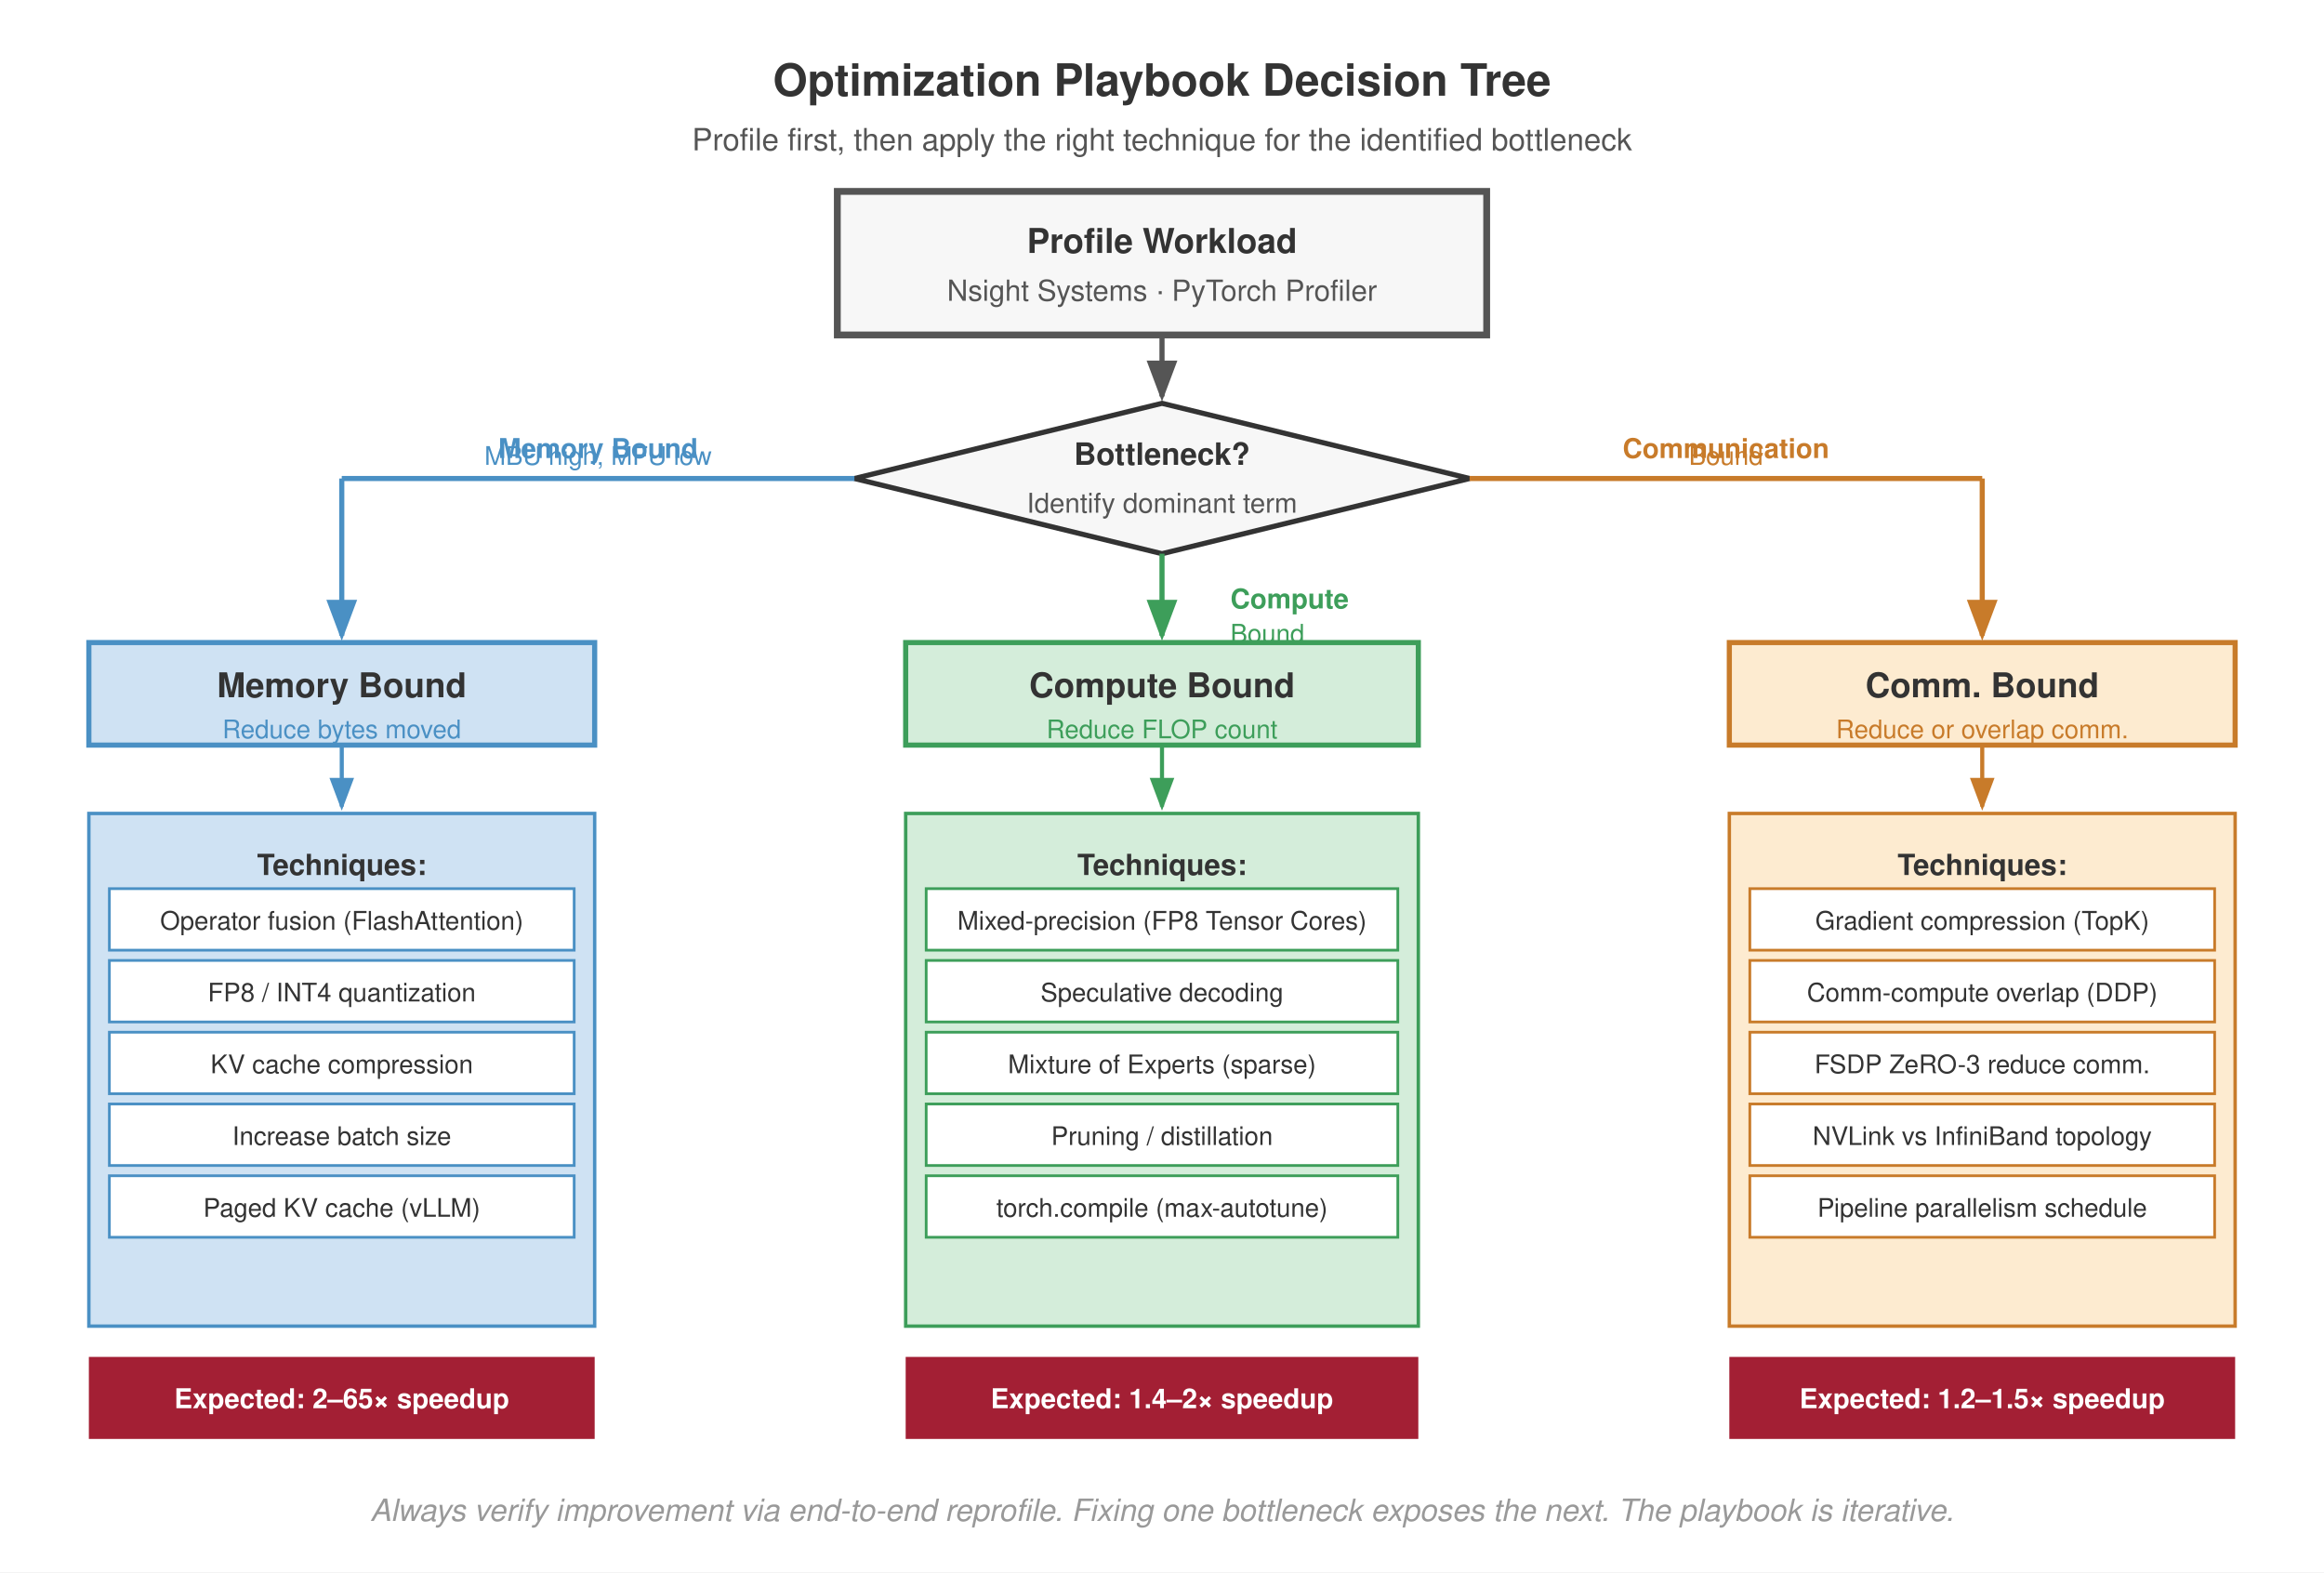
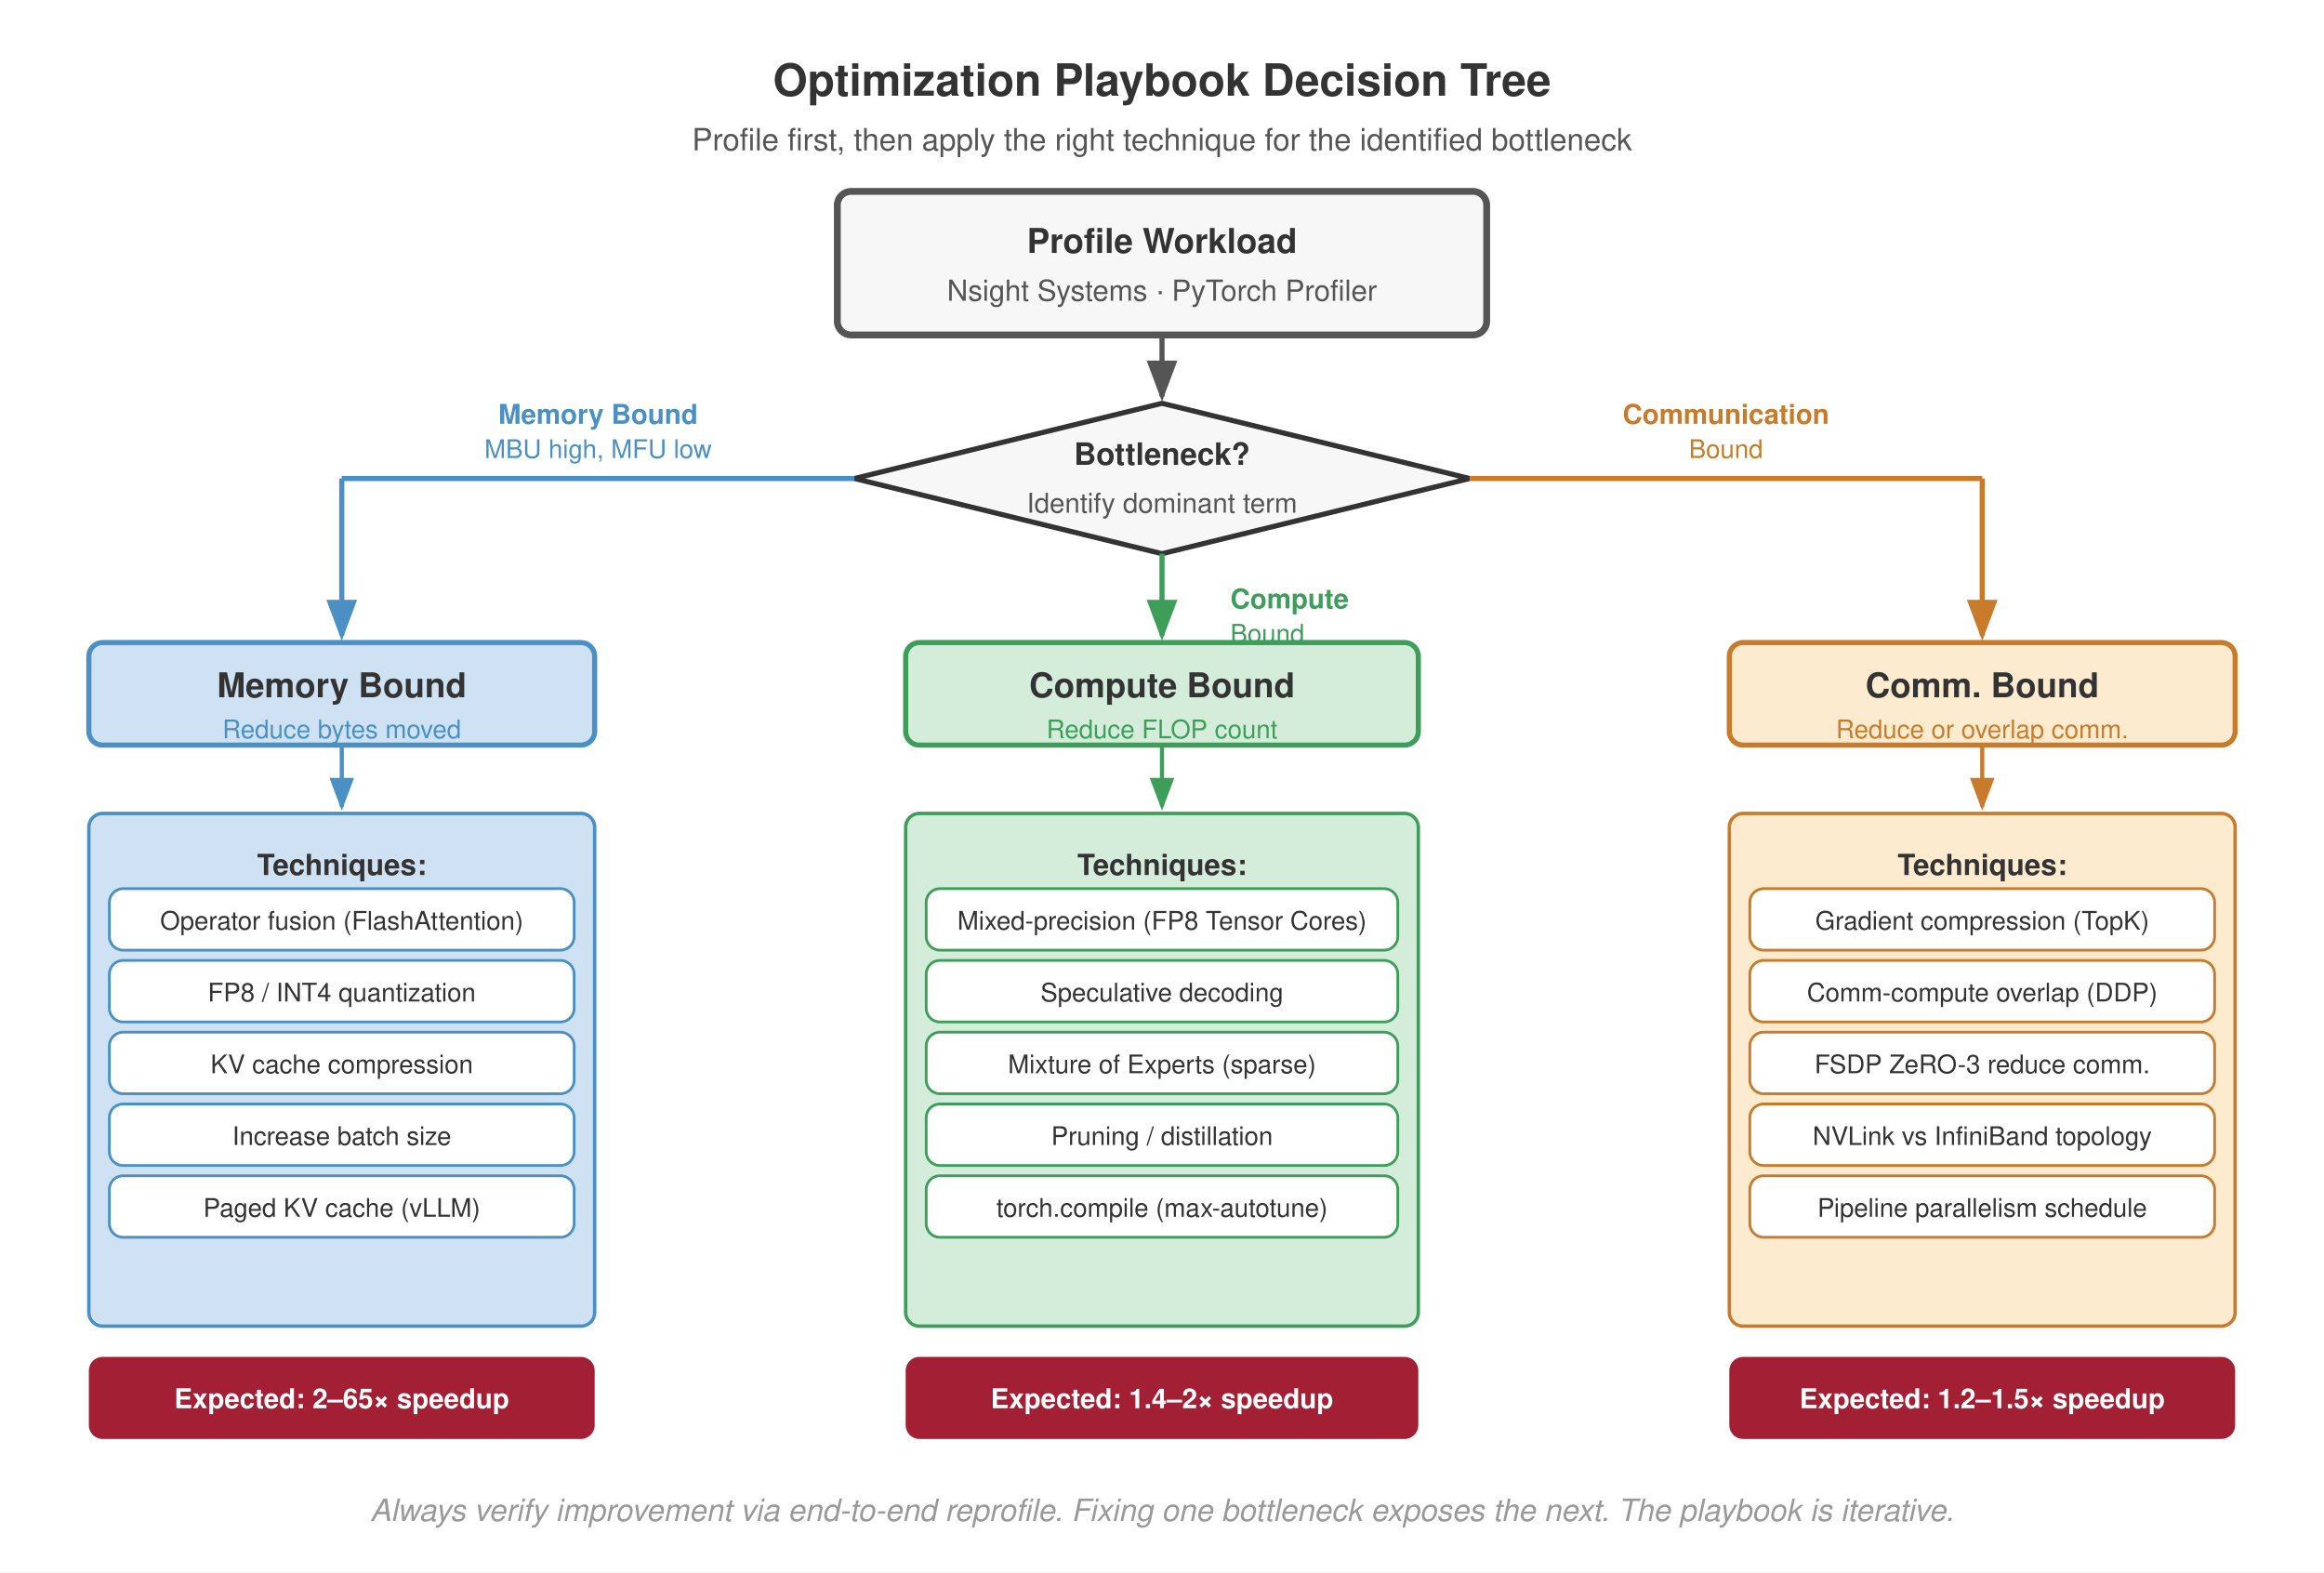
<svg xmlns="http://www.w3.org/2000/svg" viewBox="0 0 680 460" font-family="Helvetica Neue, Helvetica, Arial, sans-serif">
  <rect width="680" height="460" fill="#fff" />
  <defs>
    <marker id="arr" markerWidth="8" markerHeight="6" refX="7" refY="3" orient="auto">
      <path d="M0,0 L8,3 L0,6 Z" fill="#555" />
    </marker>
    <marker id="arr-blue" markerWidth="8" markerHeight="6" refX="7" refY="3" orient="auto">
      <path d="M0,0 L8,3 L0,6 Z" fill="#4a90c4" />
    </marker>
    <marker id="arr-green" markerWidth="8" markerHeight="6" refX="7" refY="3" orient="auto">
      <path d="M0,0 L8,3 L0,6 Z" fill="#3d9e5a" />
    </marker>
    <marker id="arr-orange" markerWidth="8" markerHeight="6" refX="7" refY="3" orient="auto">
      <path d="M0,0 L8,3 L0,6 Z" fill="#c87b2a" />
    </marker>
  </defs>
  <text x="340" y="28" text-anchor="middle" font-size="13" font-weight="700" fill="#333">Optimization Playbook Decision Tree</text>
  <text x="340" y="44" text-anchor="middle" font-size="9" fill="#555">Profile first, then apply the right technique for the identified bottleneck</text>
-   <rect x="245" y="56" width="190" height="42" fill="#f7f7f7" stroke="#555" stroke-width="2.0" />
+   <rect x="245" y="56" width="190" height="42" fill="#f7f7f7" stroke="#555" stroke-width="2.0" rx="4" />
  <text x="340" y="74" text-anchor="middle" font-size="10" font-weight="700" fill="#333">Profile Workload</text>
  <text x="340" y="88" text-anchor="middle" font-size="8.5" fill="#555">Nsight Systems · PyTorch Profiler</text>
  <line x1="340" y1="98" x2="340" y2="116" stroke="#555" stroke-width="1.5" marker-end="url(#arr)" />
  <polygon points="340,118 430,140 340,162 250,140" fill="#f7f7f7" stroke="#333" stroke-width="1.5" />
  <text x="340" y="136" text-anchor="middle" font-size="9" font-weight="700" fill="#333">Bottleneck?</text>
  <text x="340" y="150" text-anchor="middle" font-size="8" fill="#555">Identify dominant term</text>
  <line x1="250" y1="140" x2="100" y2="140" stroke="#4a90c4" stroke-width="1.5" />
  <line x1="100" y1="140" x2="100" y2="186" stroke="#4a90c4" stroke-width="1.5" marker-end="url(#arr-blue)" />
-   <text x="175" y="134" text-anchor="middle" font-size="8" fill="#4a90c4" font-weight="700">Memory Bound</text>
-   <text x="175" y="136.0" text-anchor="middle" font-size="7.5" fill="#4a90c4">MBU high, MFU low</text>
+   <text x="175" y="124" text-anchor="middle" font-size="8" fill="#4a90c4" font-weight="700">Memory Bound</text>
+   <text x="175" y="134" text-anchor="middle" font-size="7.5" fill="#4a90c4">MBU high, MFU low</text>
  <line x1="340" y1="162" x2="340" y2="186" stroke="#3d9e5a" stroke-width="1.5" marker-end="url(#arr-green)" />
  <text x="360" y="178" font-size="8" fill="#3d9e5a" font-weight="700">Compute</text>
  <text x="360" y="188" font-size="7.5" fill="#3d9e5a">Bound</text>
  <line x1="430" y1="140" x2="580" y2="140" stroke="#c87b2a" stroke-width="1.5" />
  <line x1="580" y1="140" x2="580" y2="186" stroke="#c87b2a" stroke-width="1.5" marker-end="url(#arr-orange)" />
-   <text x="505" y="134" text-anchor="middle" font-size="8" fill="#c87b2a" font-weight="700">Communication</text>
-   <text x="505" y="136.0" text-anchor="middle" font-size="7.5" fill="#c87b2a">Bound</text>
-   <rect x="26" y="188" width="148" height="30" fill="#cfe2f3" stroke="#4a90c4" stroke-width="1.5" />
+   <text x="505" y="124" text-anchor="middle" font-size="8" fill="#c87b2a" font-weight="700">Communication</text>
+   <text x="505" y="134" text-anchor="middle" font-size="7.5" fill="#c87b2a">Bound</text>
+   <rect x="26" y="188" width="148" height="30" fill="#cfe2f3" stroke="#4a90c4" stroke-width="1.5" rx="4" />
  <text x="100" y="204" text-anchor="middle" font-size="10" font-weight="700" fill="#333">Memory Bound</text>
  <text x="100" y="216" text-anchor="middle" font-size="7.5" fill="#4a90c4">Reduce bytes moved</text>
  <line x1="100" y1="218" x2="100" y2="236" stroke="#4a90c4" stroke-width="1.2" marker-end="url(#arr-blue)" />
-   <rect x="26" y="238" width="148" height="150" fill="#cfe2f3" stroke="#4a90c4" stroke-width="1.0" />
+   <rect x="26" y="238" width="148" height="150" fill="#cfe2f3" stroke="#4a90c4" stroke-width="1.0" rx="4" />
  <text x="100" y="256" text-anchor="middle" font-size="8.5" font-weight="700" fill="#333">Techniques:</text>
-   <rect x="32" y="260" width="136" height="18" fill="#fff" stroke="#4a90c4" stroke-width="0.8" />
+   <rect x="32" y="260" width="136" height="18" fill="#fff" stroke="#4a90c4" stroke-width="0.8" rx="4" />
  <text x="100" y="272" text-anchor="middle" font-size="7.5" fill="#333">Operator fusion (FlashAttention)</text>
-   <rect x="32" y="281" width="136" height="18" fill="#fff" stroke="#4a90c4" stroke-width="0.8" />
+   <rect x="32" y="281" width="136" height="18" fill="#fff" stroke="#4a90c4" stroke-width="0.8" rx="4" />
  <text x="100" y="293" text-anchor="middle" font-size="7.5" fill="#333">FP8 / INT4 quantization</text>
-   <rect x="32" y="302" width="136" height="18" fill="#fff" stroke="#4a90c4" stroke-width="0.8" />
+   <rect x="32" y="302" width="136" height="18" fill="#fff" stroke="#4a90c4" stroke-width="0.8" rx="4" />
  <text x="100" y="314" text-anchor="middle" font-size="7.5" fill="#333">KV cache compression</text>
-   <rect x="32" y="323" width="136" height="18" fill="#fff" stroke="#4a90c4" stroke-width="0.8" />
+   <rect x="32" y="323" width="136" height="18" fill="#fff" stroke="#4a90c4" stroke-width="0.8" rx="4" />
  <text x="100" y="335" text-anchor="middle" font-size="7.5" fill="#333">Increase batch size</text>
-   <rect x="32" y="344" width="136" height="18" fill="#fff" stroke="#4a90c4" stroke-width="0.8" />
+   <rect x="32" y="344" width="136" height="18" fill="#fff" stroke="#4a90c4" stroke-width="0.8" rx="4" />
  <text x="100" y="356" text-anchor="middle" font-size="7.5" fill="#333">Paged KV cache (vLLM)</text>
-   <rect x="26" y="397" width="148" height="24" fill="#a31f34" />
+   <rect x="26" y="397" width="148" height="24" fill="#a31f34" rx="4" />
  <text x="100" y="412" text-anchor="middle" font-size="8" font-weight="700" fill="#fff">Expected: 2–65× speedup</text>
-   <rect x="265" y="188" width="150" height="30" fill="#d4edda" stroke="#3d9e5a" stroke-width="1.5" />
+   <rect x="265" y="188" width="150" height="30" fill="#d4edda" stroke="#3d9e5a" stroke-width="1.5" rx="4" />
  <text x="340" y="204" text-anchor="middle" font-size="10" font-weight="700" fill="#333">Compute Bound</text>
  <text x="340" y="216" text-anchor="middle" font-size="7.5" fill="#3d9e5a">Reduce FLOP count</text>
  <line x1="340" y1="218" x2="340" y2="236" stroke="#3d9e5a" stroke-width="1.2" marker-end="url(#arr-green)" />
-   <rect x="265" y="238" width="150" height="150" fill="#d4edda" stroke="#3d9e5a" stroke-width="1.0" />
+   <rect x="265" y="238" width="150" height="150" fill="#d4edda" stroke="#3d9e5a" stroke-width="1.0" rx="4" />
  <text x="340" y="256" text-anchor="middle" font-size="8.5" font-weight="700" fill="#333">Techniques:</text>
-   <rect x="271" y="260" width="138" height="18" fill="#fff" stroke="#3d9e5a" stroke-width="0.8" />
+   <rect x="271" y="260" width="138" height="18" fill="#fff" stroke="#3d9e5a" stroke-width="0.8" rx="4" />
  <text x="340" y="272" text-anchor="middle" font-size="7.5" fill="#333">Mixed-precision (FP8 Tensor Cores)</text>
-   <rect x="271" y="281" width="138" height="18" fill="#fff" stroke="#3d9e5a" stroke-width="0.8" />
+   <rect x="271" y="281" width="138" height="18" fill="#fff" stroke="#3d9e5a" stroke-width="0.8" rx="4" />
  <text x="340" y="293" text-anchor="middle" font-size="7.5" fill="#333">Speculative decoding</text>
-   <rect x="271" y="302" width="138" height="18" fill="#fff" stroke="#3d9e5a" stroke-width="0.8" />
+   <rect x="271" y="302" width="138" height="18" fill="#fff" stroke="#3d9e5a" stroke-width="0.8" rx="4" />
  <text x="340" y="314" text-anchor="middle" font-size="7.5" fill="#333">Mixture of Experts (sparse)</text>
-   <rect x="271" y="323" width="138" height="18" fill="#fff" stroke="#3d9e5a" stroke-width="0.8" />
+   <rect x="271" y="323" width="138" height="18" fill="#fff" stroke="#3d9e5a" stroke-width="0.8" rx="4" />
  <text x="340" y="335" text-anchor="middle" font-size="7.5" fill="#333">Pruning / distillation</text>
-   <rect x="271" y="344" width="138" height="18" fill="#fff" stroke="#3d9e5a" stroke-width="0.8" />
+   <rect x="271" y="344" width="138" height="18" fill="#fff" stroke="#3d9e5a" stroke-width="0.8" rx="4" />
  <text x="340" y="356" text-anchor="middle" font-size="7.5" fill="#333">torch.compile (max-autotune)</text>
-   <rect x="265" y="397" width="150" height="24" fill="#a31f34" />
+   <rect x="265" y="397" width="150" height="24" fill="#a31f34" rx="4" />
  <text x="340" y="412" text-anchor="middle" font-size="8" font-weight="700" fill="#fff">Expected: 1.4–2× speedup</text>
-   <rect x="506" y="188" width="148" height="30" fill="#fdebd0" stroke="#c87b2a" stroke-width="1.5" />
+   <rect x="506" y="188" width="148" height="30" fill="#fdebd0" stroke="#c87b2a" stroke-width="1.5" rx="4" />
  <text x="580" y="204" text-anchor="middle" font-size="10" font-weight="700" fill="#333">Comm. Bound</text>
  <text x="580" y="216" text-anchor="middle" font-size="7.5" fill="#c87b2a">Reduce or overlap comm.</text>
  <line x1="580" y1="218" x2="580" y2="236" stroke="#c87b2a" stroke-width="1.2" marker-end="url(#arr-orange)" />
-   <rect x="506" y="238" width="148" height="150" fill="#fdebd0" stroke="#c87b2a" stroke-width="1.0" />
+   <rect x="506" y="238" width="148" height="150" fill="#fdebd0" stroke="#c87b2a" stroke-width="1.0" rx="4" />
  <text x="580" y="256" text-anchor="middle" font-size="8.5" font-weight="700" fill="#333">Techniques:</text>
-   <rect x="512" y="260" width="136" height="18" fill="#fff" stroke="#c87b2a" stroke-width="0.8" />
+   <rect x="512" y="260" width="136" height="18" fill="#fff" stroke="#c87b2a" stroke-width="0.8" rx="4" />
  <text x="580" y="272" text-anchor="middle" font-size="7.5" fill="#333">Gradient compression (TopK)</text>
-   <rect x="512" y="281" width="136" height="18" fill="#fff" stroke="#c87b2a" stroke-width="0.8" />
+   <rect x="512" y="281" width="136" height="18" fill="#fff" stroke="#c87b2a" stroke-width="0.8" rx="4" />
  <text x="580" y="293" text-anchor="middle" font-size="7.5" fill="#333">Comm-compute overlap (DDP)</text>
-   <rect x="512" y="302" width="136" height="18" fill="#fff" stroke="#c87b2a" stroke-width="0.8" />
+   <rect x="512" y="302" width="136" height="18" fill="#fff" stroke="#c87b2a" stroke-width="0.8" rx="4" />
  <text x="580" y="314" text-anchor="middle" font-size="7.5" fill="#333">FSDP ZeRO-3 reduce comm.</text>
-   <rect x="512" y="323" width="136" height="18" fill="#fff" stroke="#c87b2a" stroke-width="0.8" />
+   <rect x="512" y="323" width="136" height="18" fill="#fff" stroke="#c87b2a" stroke-width="0.8" rx="4" />
  <text x="580" y="335" text-anchor="middle" font-size="7.5" fill="#333">NVLink vs InfiniBand topology</text>
-   <rect x="512" y="344" width="136" height="18" fill="#fff" stroke="#c87b2a" stroke-width="0.8" />
+   <rect x="512" y="344" width="136" height="18" fill="#fff" stroke="#c87b2a" stroke-width="0.8" rx="4" />
  <text x="580" y="356" text-anchor="middle" font-size="7.5" fill="#333">Pipeline parallelism schedule</text>
-   <rect x="506" y="397" width="148" height="24" fill="#a31f34" />
+   <rect x="506" y="397" width="148" height="24" fill="#a31f34" rx="4" />
  <text x="580" y="412" text-anchor="middle" font-size="8" font-weight="700" fill="#fff">Expected: 1.2–1.5× speedup</text>
  <text x="340" y="445" text-anchor="middle" font-size="9" fill="#999" font-style="italic">Always verify improvement via end-to-end reprofile. Fixing one bottleneck exposes the next. The playbook is iterative.</text>
</svg>
